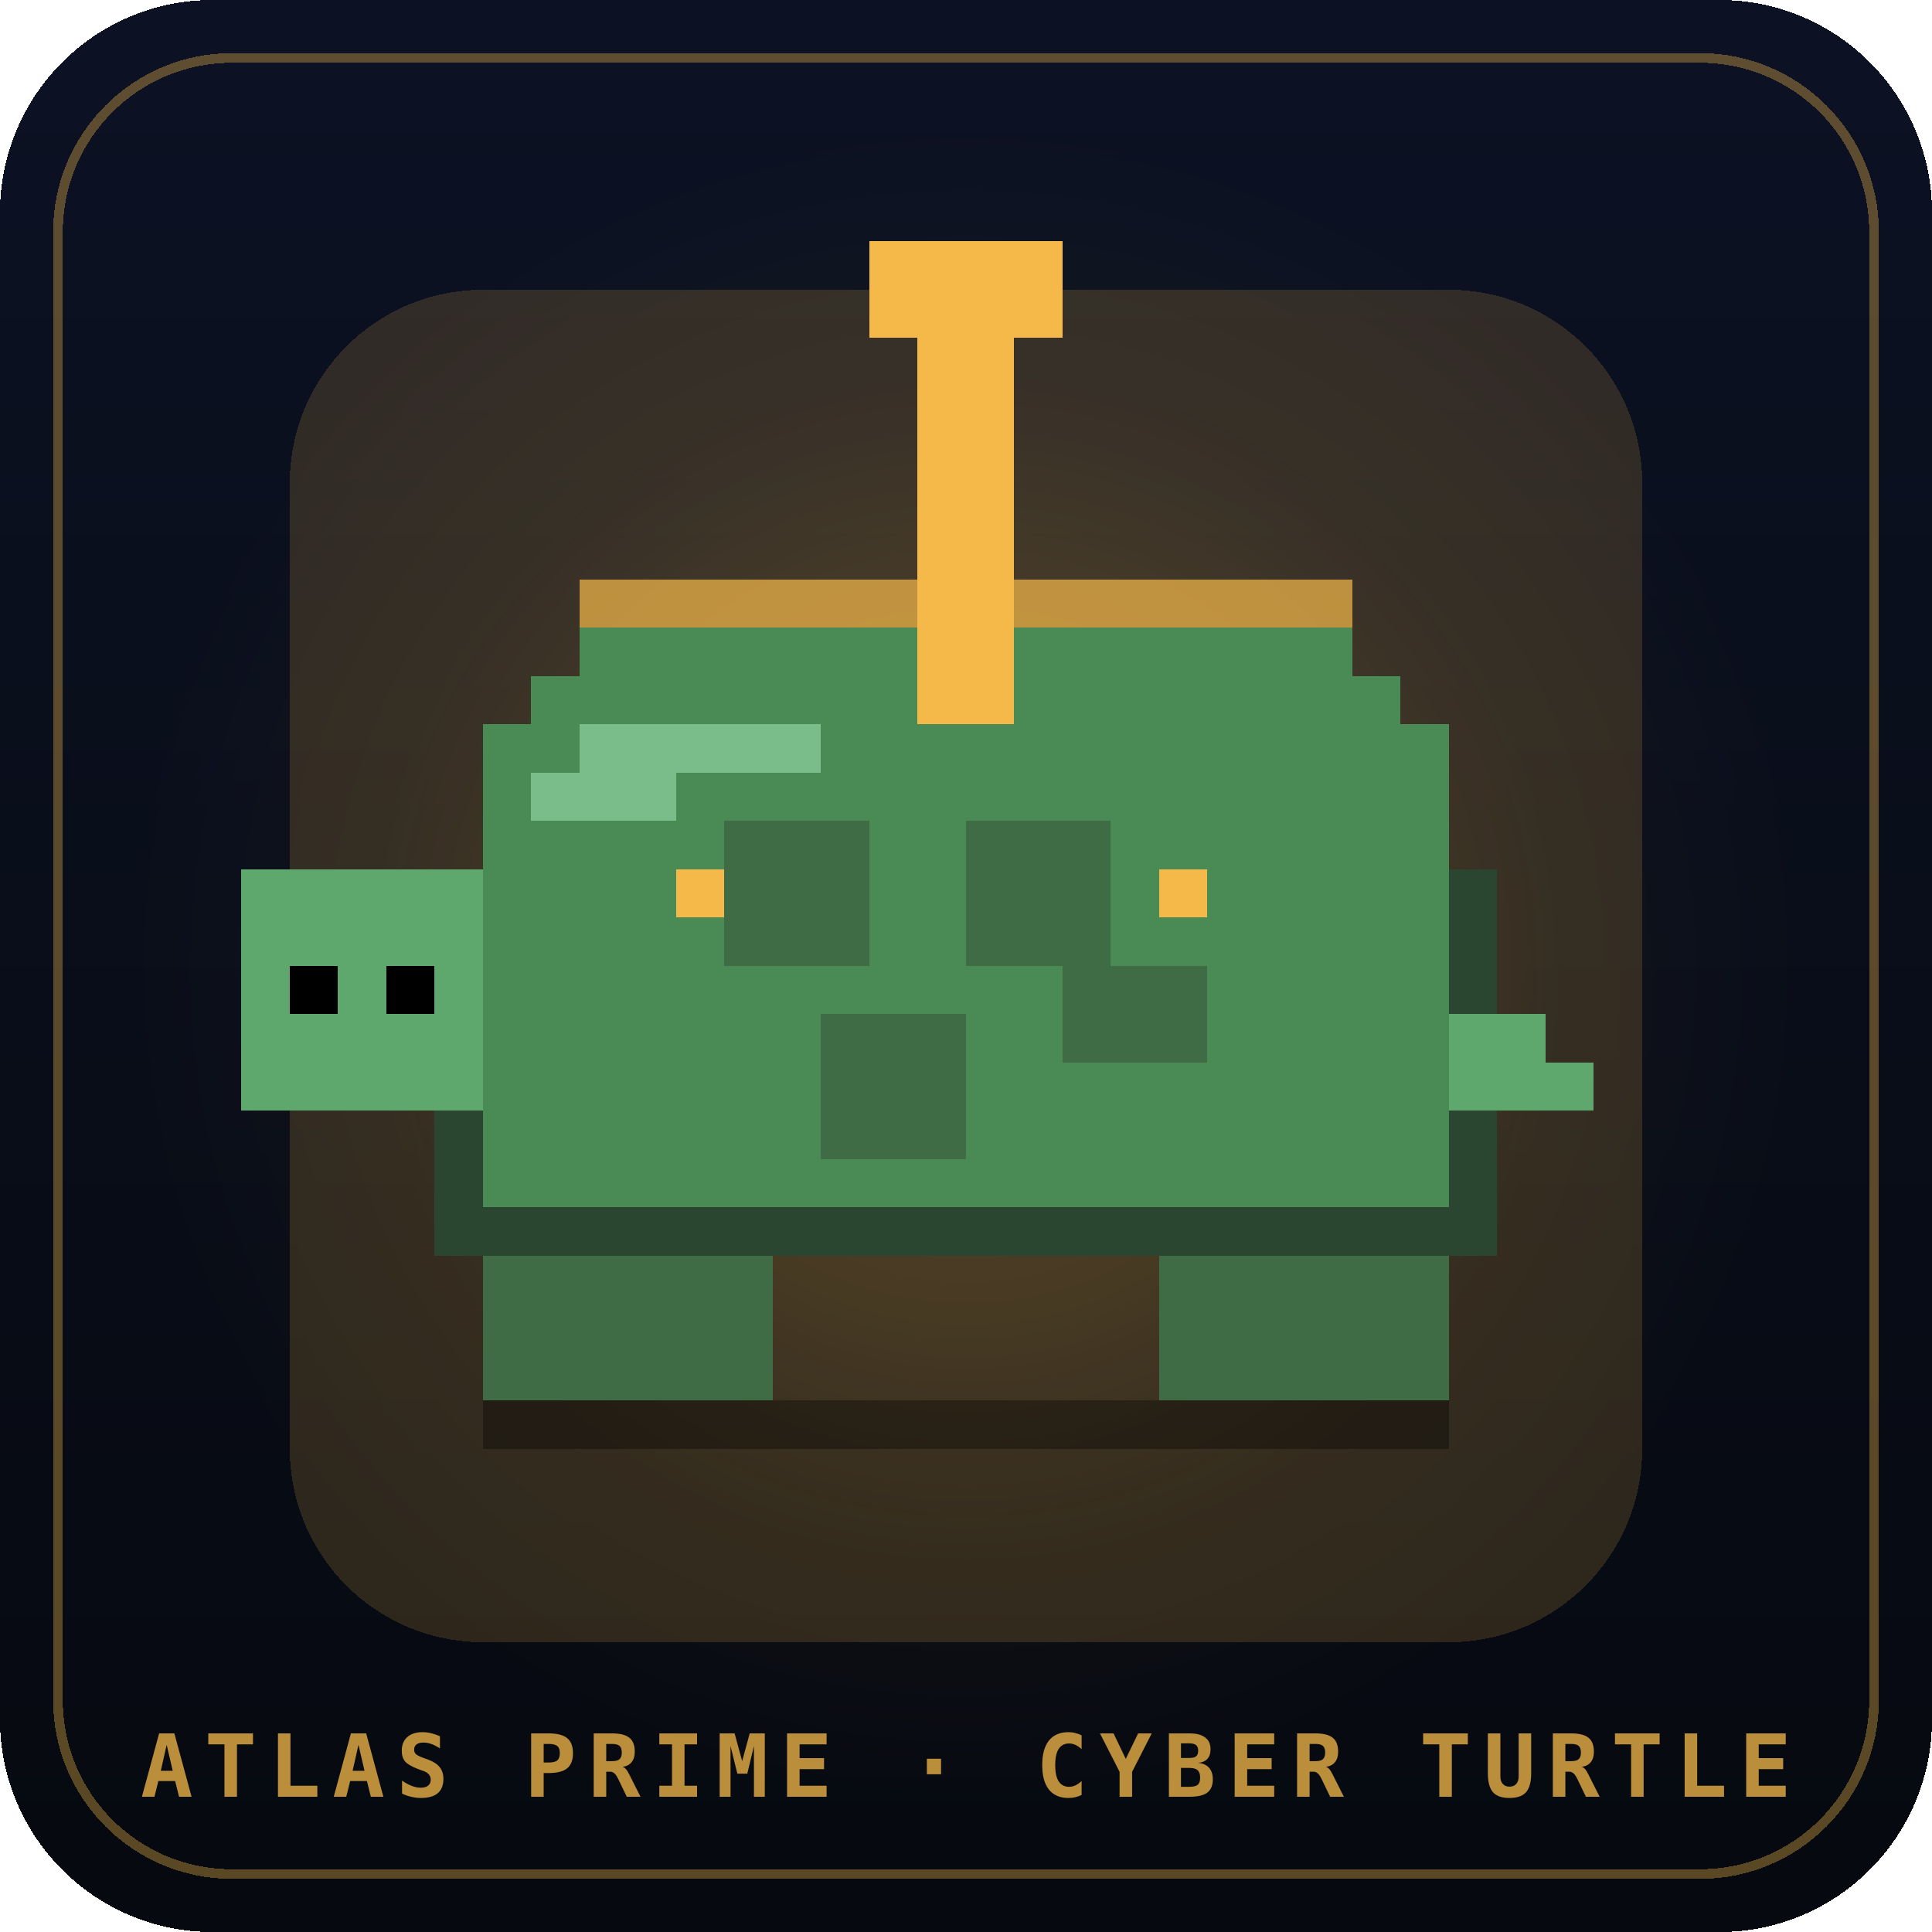
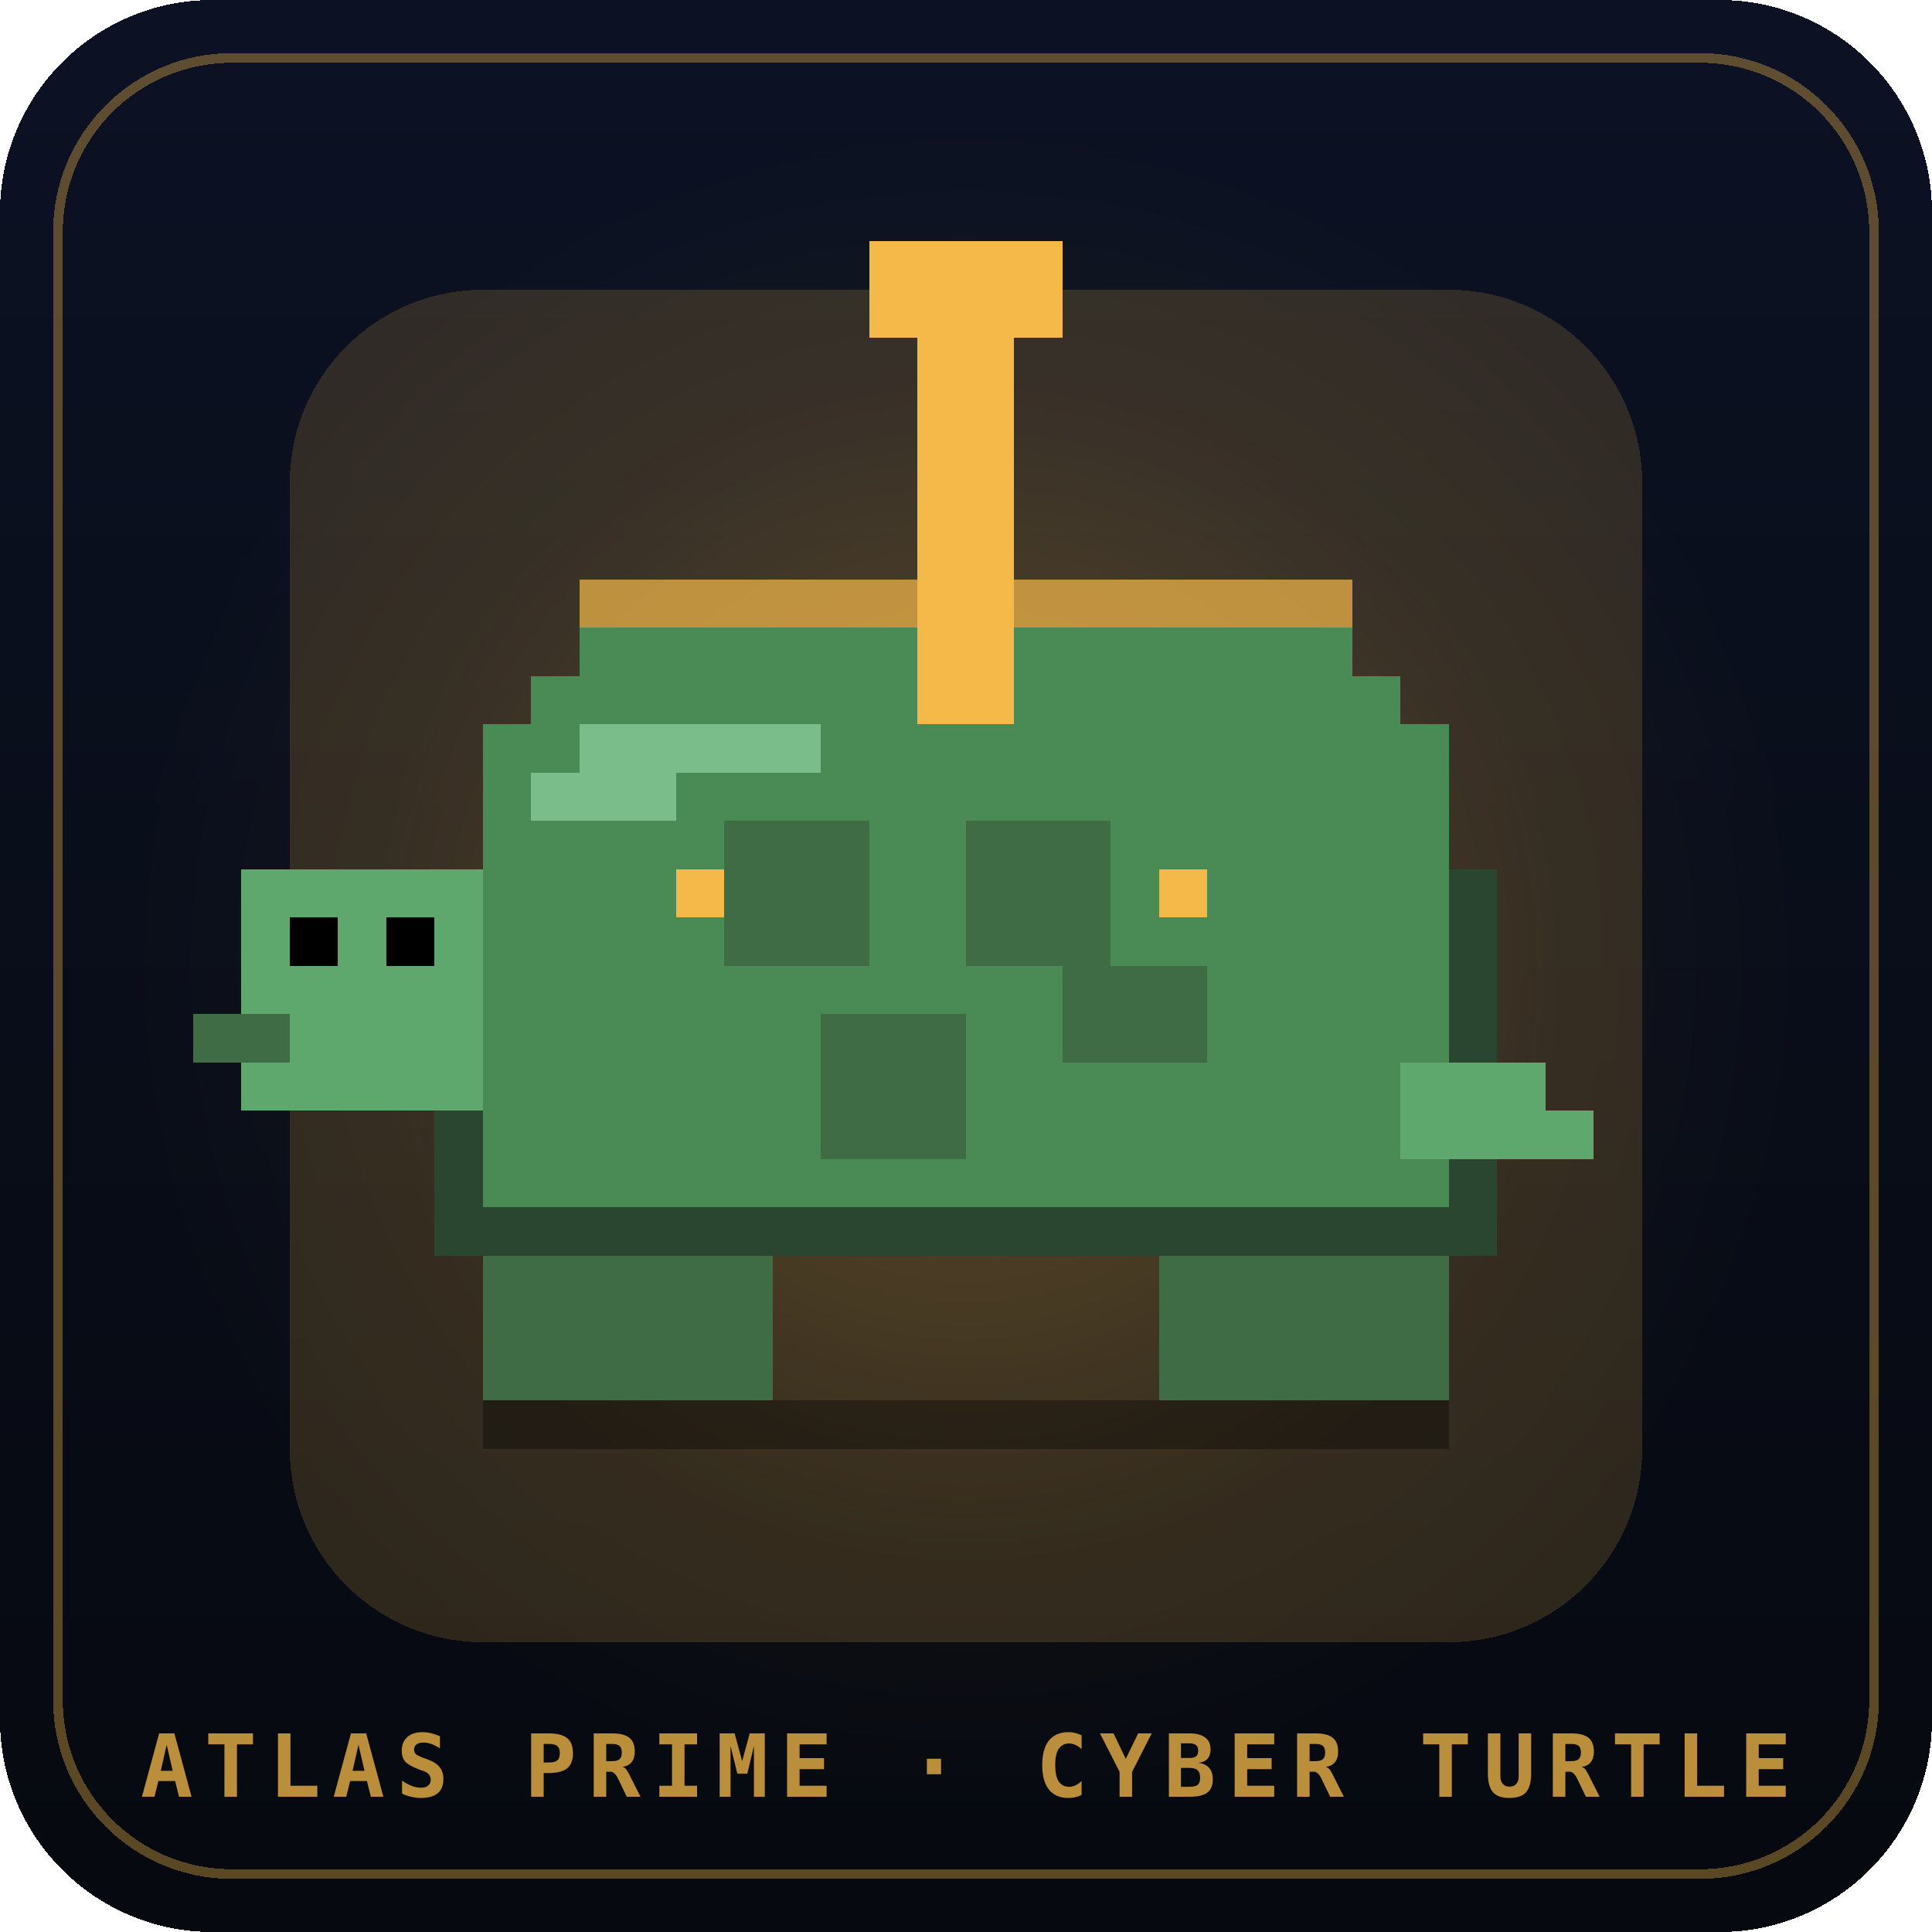
<svg xmlns="http://www.w3.org/2000/svg" viewBox="0 0 200 200" width="200" height="200" shape-rendering="crispEdges" role="img" aria-label="ATLAS PRIME · Cyber Turtle mascot">
  <defs>
    <linearGradient id="bg" x1="0" y1="0" x2="0" y2="1">
      <stop offset="0%" stop-color="#0c1224" />
      <stop offset="100%" stop-color="#06090f" />
    </linearGradient>
    <radialGradient id="halo" cx="50%" cy="50%" r="50%">
      <stop offset="0%" stop-color="#f5b94a" stop-opacity=".25" />
      <stop offset="70%" stop-color="#f5b94a" stop-opacity=".03" />
      <stop offset="100%" stop-color="#f5b94a" stop-opacity="0" />
    </radialGradient>
  </defs>
  <rect width="200" height="200" rx="22" fill="url(#bg)" />
  <rect x="6" y="6" width="188" height="188" rx="18" fill="none" stroke="#f5b94a" stroke-opacity=".35" />
  <circle cx="100" cy="100" r="86" fill="url(#halo)" />
  <g transform="translate(20,20) scale(5)" style="color:#f5b94a">
    <rect class="halo" x="2" y="2" width="28" height="28" fill="currentColor" opacity="0.165" rx="4" />
    <g class="mascot-body">
      <rect x="6" y="25" width="20" height="1" fill="#000" class="r-shadow" opacity="0.35" />
      <rect x="6" y="21" width="3" height="4" fill="#3f6c45" class="r-leg" />
      <rect x="23" y="21" width="3" height="4" fill="#3f6c45" class="r-leg" />
      <rect x="9" y="22" width="3" height="3" fill="#3f6c45" class="r-leg" />
      <rect x="20" y="22" width="3" height="3" fill="#3f6c45" class="r-leg" />
      <rect x="5" y="14" width="22" height="8" fill="#2a4530" class="r-shell-base" />
      <rect x="6" y="11" width="20" height="10" fill="#4a8a55" class="r-shell" />
      <rect x="7" y="10" width="18" height="1" fill="#4a8a55" class="r-shell" />
      <rect x="8" y="9" width="16" height="1" fill="#4a8a55" class="r-shell" />
      <rect x="8" y="11" width="5" height="1" fill="#7bbd8a" class="r-shell-light" />
      <rect x="7" y="12" width="3" height="1" fill="#7bbd8a" class="r-shell-light" />
      <rect x="11" y="13" width="3" height="3" fill="#3f6c45" class="r-shell-pattern" />
      <rect x="16" y="13" width="3" height="3" fill="#3f6c45" class="r-shell-pattern" />
      <rect x="13" y="17" width="3" height="3" fill="#3f6c45" class="r-shell-pattern" />
      <rect x="18" y="16" width="3" height="2" fill="#3f6c45" class="r-shell-pattern" />
-       <rect x="26" y="17" width="2" height="2" fill="#5fa86d" class="r-tail" />
-       <rect x="28" y="18" width="1" height="1" fill="#5fa86d" class="r-tail" />
+       <rect x="25" y="18" width="3" height="2" fill="#5fa86d" class="r-tail" />
+       <rect x="27" y="19" width="2" height="1" fill="#5fa86d" class="r-tail" />
      <rect x="3" y="16" width="3" height="3" fill="#5fa86d" class="r-neck" />
      <rect x="1" y="14" width="5" height="5" fill="#5fa86d" class="r-head" />
-       <rect x="2" y="16" width="1" height="1" fill="#000" class="r-eye" />
-       <rect x="4" y="16" width="1" height="1" fill="#000" class="r-eye" />
+       <rect x="2" y="15" width="1" height="1" fill="#000" class="r-eye" />
+       <rect x="4" y="15" width="1" height="1" fill="#000" class="r-eye" />
+       <rect x="0" y="17" width="2" height="1" fill="#3f6c45" class="r-mouth" />
    </g>
    <g class="mascot-evo">
      <rect x="15" y="9" width="2" height="2" fill="currentColor" class="r-radar" />
      <rect x="10" y="14" width="1" height="1" fill="currentColor" class="r-shell-led" />
      <rect x="20" y="14" width="1" height="1" fill="currentColor" class="r-shell-led" />
      <rect x="8" y="8" width="16" height="1" fill="currentColor" class="r-bridge" opacity="0.7" />
      <rect x="15" y="3" width="2" height="6" fill="currentColor" class="r-antenna" />
      <rect x="14" y="1" width="4" height="2" fill="currentColor" class="r-antenna-tip" />
    </g>
  </g>
  <text x="100" y="186" text-anchor="middle" font-family="JetBrains Mono, ui-monospace, monospace" font-weight="700" font-size="9" fill="#f5b94a" opacity=".75" letter-spacing="1.2">
    ATLAS PRIME · CYBER TURTLE
  </text>
</svg>
